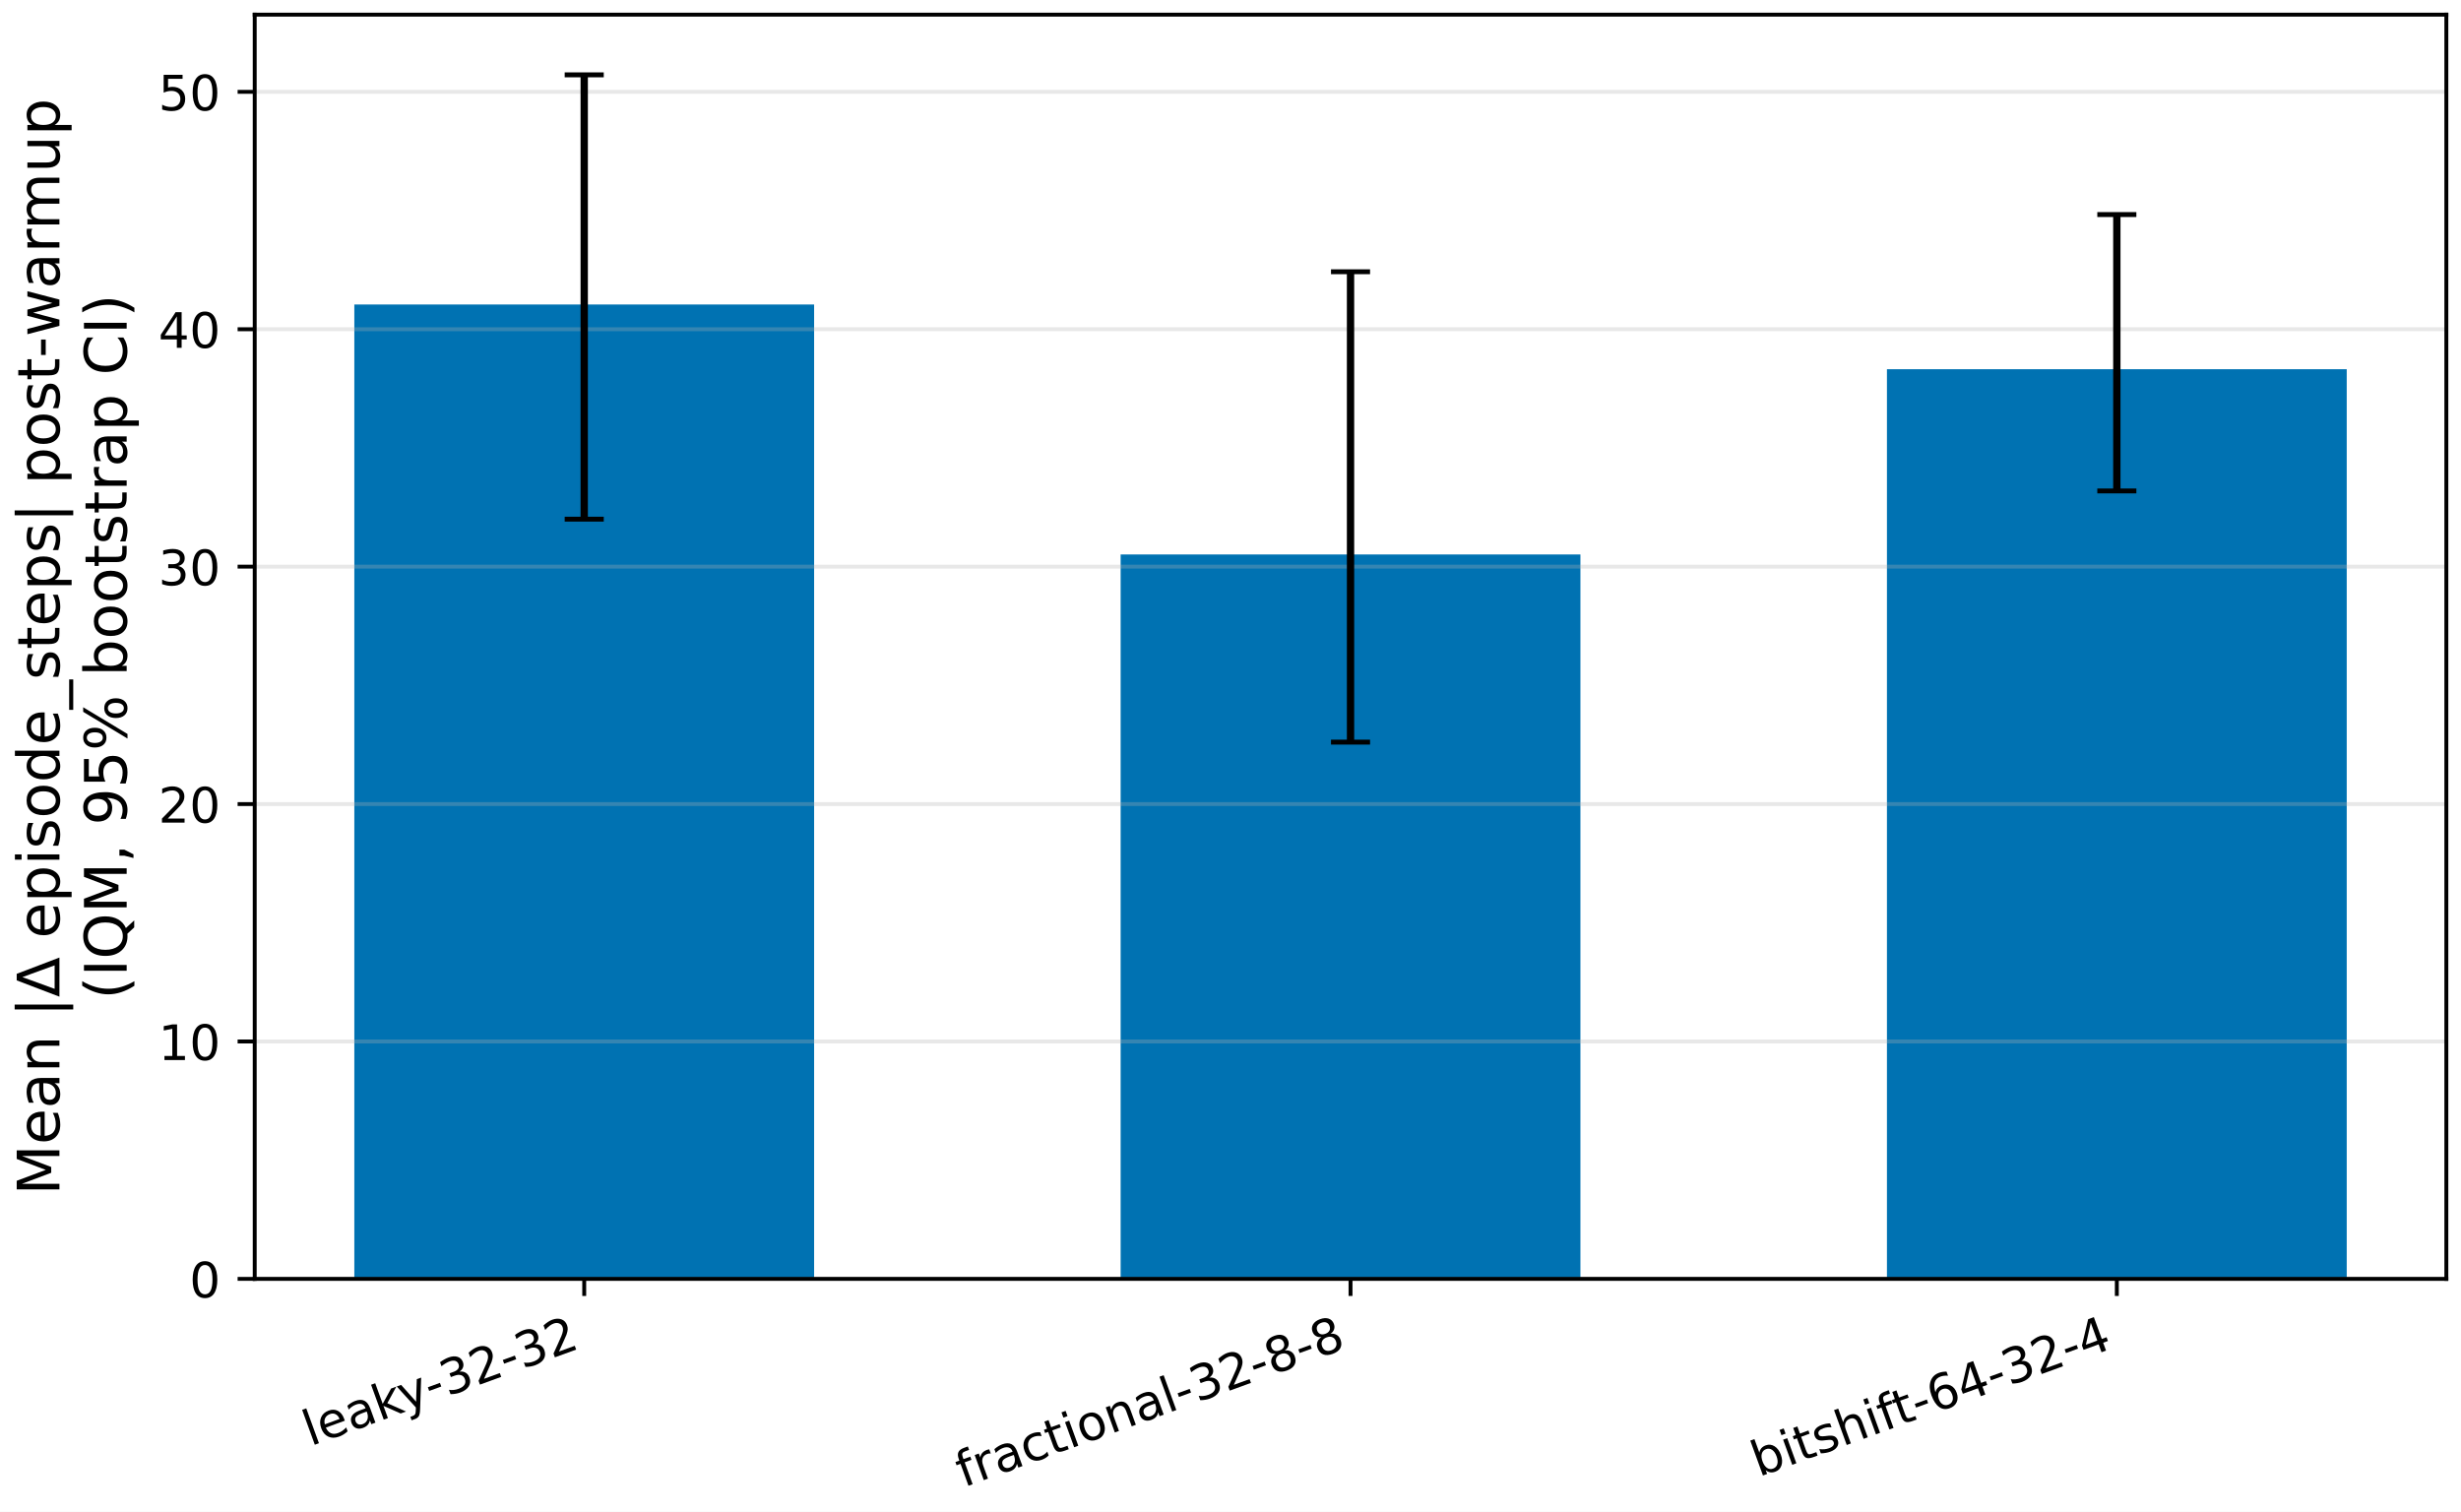
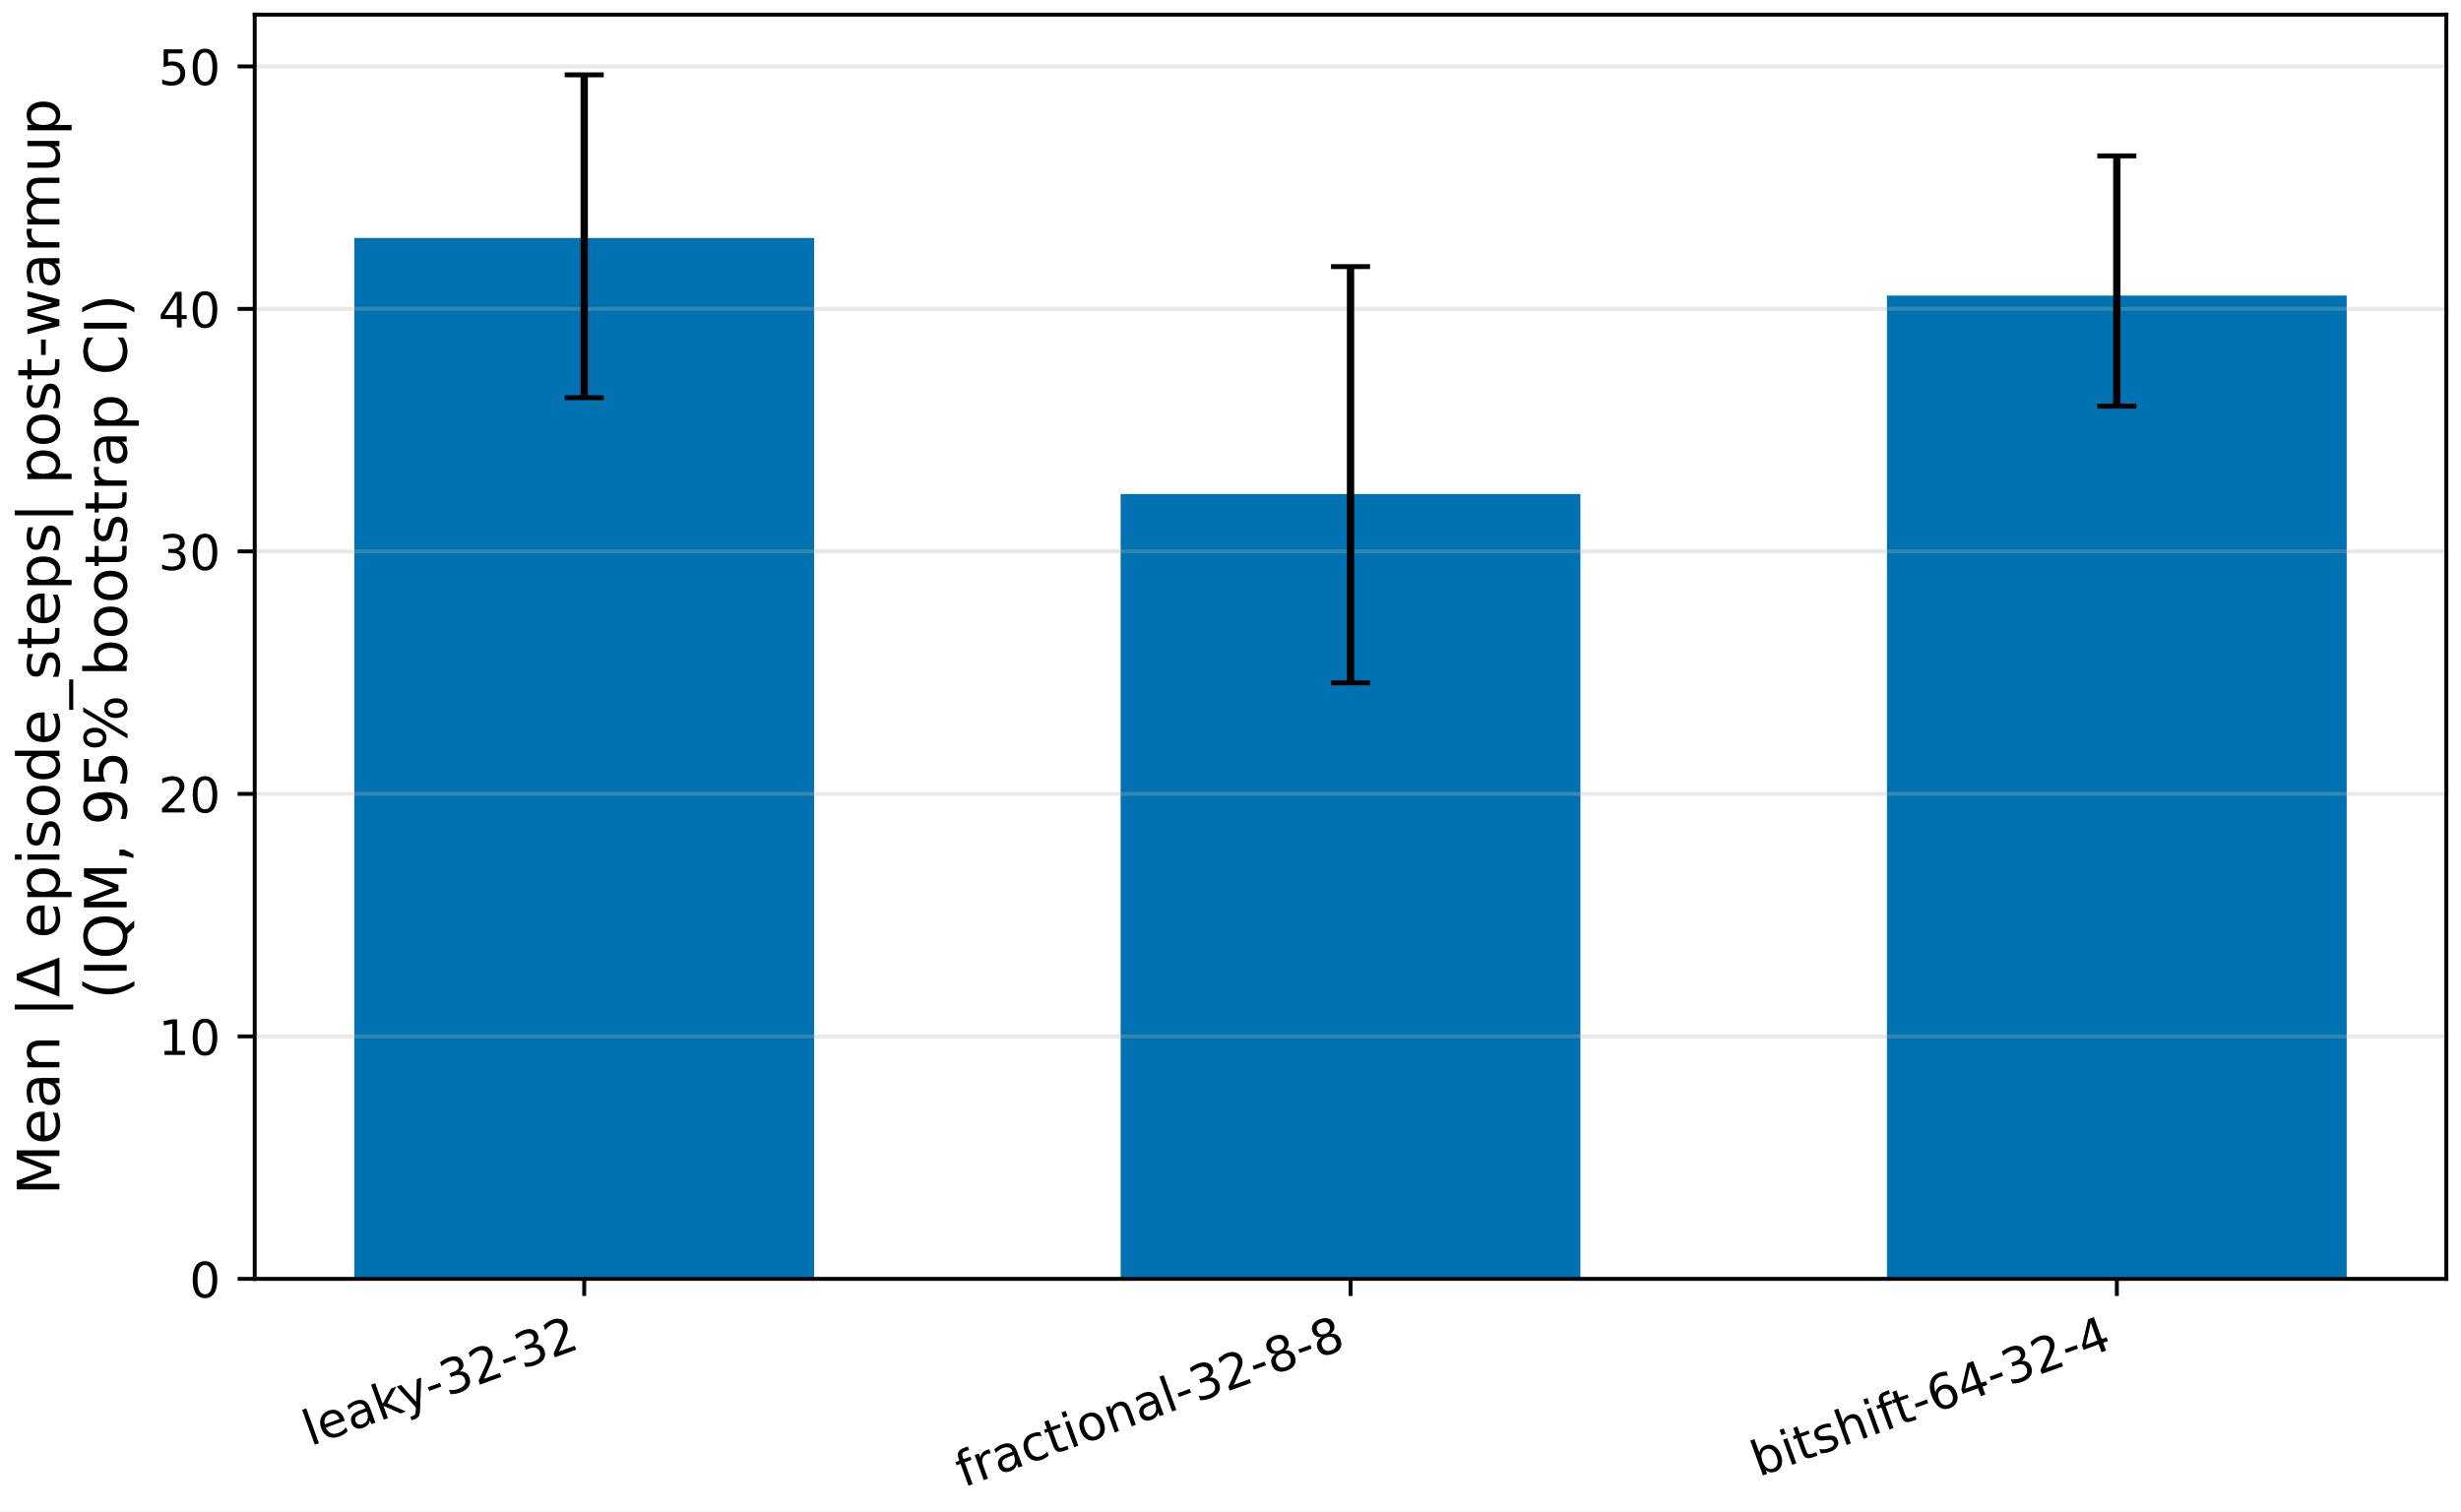
<svg xmlns="http://www.w3.org/2000/svg" xmlns:xlink="http://www.w3.org/1999/xlink" width="504pt" height="309.6pt" viewBox="0 0 504 309.6" version="1.1">
  <defs>
    <style type="text/css">*{stroke-linejoin: round; stroke-linecap: butt}</style>
  </defs>
  <g id="figure_1">
    <g id="patch_1">
      <path d="M 0 309.6  L 504 309.6  L 504 0  L 0 0  z " style="fill: #ffffff" />
    </g>
    <g id="axes_1">
      <g id="patch_2">
        <path d="M 52.163 261.915  L 501 261.915  L 501 3  L 52.163 3  z " style="fill: #ffffff" />
      </g>
      <g id="patch_3">
-         <path d="M 72.564 261.915  L 166.726 261.915  L 166.726 62.366  L 72.564 62.366  z " clip-path="url(#p746ea77192)" style="fill: #0072b2" />
+         <path d="M 72.564 261.915  L 166.726 261.915  L 166.726 48.728  L 72.564 48.728  z " clip-path="url(#pb36c3efe00)" style="fill: #0072b2" />
      </g>
      <g id="patch_4">
-         <path d="M 229.5 261.915  L 323.662 261.915  L 323.662 113.556  L 229.5 113.556  z " clip-path="url(#p746ea77192)" style="fill: #0072b2" />
+         <path d="M 229.5 261.915  L 323.662 261.915  L 323.662 101.172  L 229.5 101.172  z " clip-path="url(#pb36c3efe00)" style="fill: #0072b2" />
      </g>
      <g id="patch_5">
-         <path d="M 386.436 261.915  L 480.598 261.915  L 480.598 75.611  L 386.436 75.611  z " clip-path="url(#p746ea77192)" style="fill: #0072b2" />
+         <path d="M 386.436 261.915  L 480.598 261.915  L 480.598 60.529  L 386.436 60.529  z " clip-path="url(#pb36c3efe00)" style="fill: #0072b2" />
      </g>
      <g id="matplotlib.axis_1">
        <g id="xtick_1">
          <g id="line2d_1">
            <defs>
-               <path id="m7f7efe350d" d="M 0 0  L 0 3.5  " style="stroke: #000000; stroke-width: 0.8" />
+               <path id="m6c8a0f9226" d="M 0 0  L 0 3.5  " style="stroke: #000000; stroke-width: 0.8" />
            </defs>
            <g>
-               <use xlink:href="#m7f7efe350d" x="119.645" y="261.915" style="stroke: #000000; stroke-width: 0.8" />
+               <use xlink:href="#m6c8a0f9226" x="119.645" y="261.915" style="stroke: #000000; stroke-width: 0.8" />
            </g>
          </g>
          <g id="text_1">
            <g transform="translate(63.58887 296.1992) rotate(-20) scale(0.1 -0.1)">
              <defs>
                <path id="DejaVuSans-6c" d="M 603 4863  L 1178 4863  L 1178 0  L 603 0  L 603 4863  z " transform="scale(0.015625)" />
                <path id="DejaVuSans-65" d="M 3597 1894  L 3597 1613  L 953 1613  Q 991 1019 1311 708  Q 1631 397 2203 397  Q 2534 397 2845 478  Q 3156 559 3463 722  L 3463 178  Q 3153 47 2828 -22  Q 2503 -91 2169 -91  Q 1331 -91 842 396  Q 353 884 353 1716  Q 353 2575 817 3079  Q 1281 3584 2069 3584  Q 2775 3584 3186 3129  Q 3597 2675 3597 1894  z M 3022 2063  Q 3016 2534 2758 2815  Q 2500 3097 2075 3097  Q 1594 3097 1305 2825  Q 1016 2553 972 2059  L 3022 2063  z " transform="scale(0.015625)" />
                <path id="DejaVuSans-61" d="M 2194 1759  Q 1497 1759 1228 1600  Q 959 1441 959 1056  Q 959 750 1161 570  Q 1363 391 1709 391  Q 2188 391 2477 730  Q 2766 1069 2766 1631  L 2766 1759  L 2194 1759  z M 3341 1997  L 3341 0  L 2766 0  L 2766 531  Q 2569 213 2275 61  Q 1981 -91 1556 -91  Q 1019 -91 701 211  Q 384 513 384 1019  Q 384 1609 779 1909  Q 1175 2209 1959 2209  L 2766 2209  L 2766 2266  Q 2766 2663 2505 2880  Q 2244 3097 1772 3097  Q 1472 3097 1187 3025  Q 903 2953 641 2809  L 641 3341  Q 956 3463 1253 3523  Q 1550 3584 1831 3584  Q 2591 3584 2966 3190  Q 3341 2797 3341 1997  z " transform="scale(0.015625)" />
                <path id="DejaVuSans-6b" d="M 581 4863  L 1159 4863  L 1159 1991  L 2875 3500  L 3609 3500  L 1753 1863  L 3688 0  L 2938 0  L 1159 1709  L 1159 0  L 581 0  L 581 4863  z " transform="scale(0.015625)" />
                <path id="DejaVuSans-79" d="M 2059 -325  Q 1816 -950 1584 -1140  Q 1353 -1331 966 -1331  L 506 -1331  L 506 -850  L 844 -850  Q 1081 -850 1212 -737  Q 1344 -625 1503 -206  L 1606 56  L 191 3500  L 800 3500  L 1894 763  L 2988 3500  L 3597 3500  L 2059 -325  z " transform="scale(0.015625)" />
                <path id="DejaVuSans-2d" d="M 313 2009  L 1997 2009  L 1997 1497  L 313 1497  L 313 2009  z " transform="scale(0.015625)" />
                <path id="DejaVuSans-33" d="M 2597 2516  Q 3050 2419 3304 2112  Q 3559 1806 3559 1356  Q 3559 666 3084 287  Q 2609 -91 1734 -91  Q 1441 -91 1130 -33  Q 819 25 488 141  L 488 750  Q 750 597 1062 519  Q 1375 441 1716 441  Q 2309 441 2620 675  Q 2931 909 2931 1356  Q 2931 1769 2642 2001  Q 2353 2234 1838 2234  L 1294 2234  L 1294 2753  L 1863 2753  Q 2328 2753 2575 2939  Q 2822 3125 2822 3475  Q 2822 3834 2567 4026  Q 2313 4219 1838 4219  Q 1578 4219 1281 4162  Q 984 4106 628 3988  L 628 4550  Q 988 4650 1302 4700  Q 1616 4750 1894 4750  Q 2613 4750 3031 4423  Q 3450 4097 3450 3541  Q 3450 3153 3228 2886  Q 3006 2619 2597 2516  z " transform="scale(0.015625)" />
                <path id="DejaVuSans-32" d="M 1228 531  L 3431 531  L 3431 0  L 469 0  L 469 531  Q 828 903 1448 1529  Q 2069 2156 2228 2338  Q 2531 2678 2651 2914  Q 2772 3150 2772 3378  Q 2772 3750 2511 3984  Q 2250 4219 1831 4219  Q 1534 4219 1204 4116  Q 875 4013 500 3803  L 500 4441  Q 881 4594 1212 4672  Q 1544 4750 1819 4750  Q 2544 4750 2975 4387  Q 3406 4025 3406 3419  Q 3406 3131 3298 2873  Q 3191 2616 2906 2266  Q 2828 2175 2409 1742  Q 1991 1309 1228 531  z " transform="scale(0.015625)" />
              </defs>
              <use xlink:href="#DejaVuSans-6c" />
              <use xlink:href="#DejaVuSans-65" transform="translate(27.7832 0)" />
              <use xlink:href="#DejaVuSans-61" transform="translate(89.30664 0)" />
              <use xlink:href="#DejaVuSans-6b" transform="translate(150.5859 0)" />
              <use xlink:href="#DejaVuSans-79" transform="translate(204.8711 0)" />
              <use xlink:href="#DejaVuSans-2d" transform="translate(262.3008 0)" />
              <use xlink:href="#DejaVuSans-33" transform="translate(298.3848 0)" />
              <use xlink:href="#DejaVuSans-32" transform="translate(362.0078 0)" />
              <use xlink:href="#DejaVuSans-2d" transform="translate(425.6309 0)" />
              <use xlink:href="#DejaVuSans-33" transform="translate(461.7148 0)" />
              <use xlink:href="#DejaVuSans-32" transform="translate(525.3379 0)" />
            </g>
          </g>
        </g>
        <g id="xtick_2">
          <g id="line2d_2">
            <g>
-               <use xlink:href="#m7f7efe350d" x="276.581" y="261.915" style="stroke: #000000; stroke-width: 0.8" />
+               <use xlink:href="#m6c8a0f9226" x="276.581" y="261.915" style="stroke: #000000; stroke-width: 0.8" />
            </g>
          </g>
          <g id="text_2">
            <g transform="translate(197.3189 304.6455) rotate(-20) scale(0.1 -0.1)">
              <defs>
                <path id="DejaVuSans-66" d="M 2375 4863  L 2375 4384  L 1825 4384  Q 1516 4384 1395 4259  Q 1275 4134 1275 3809  L 1275 3500  L 2222 3500  L 2222 3053  L 1275 3053  L 1275 0  L 697 0  L 697 3053  L 147 3053  L 147 3500  L 697 3500  L 697 3744  Q 697 4328 969 4595  Q 1241 4863 1831 4863  L 2375 4863  z " transform="scale(0.015625)" />
                <path id="DejaVuSans-72" d="M 2631 2963  Q 2534 3019 2420 3045  Q 2306 3072 2169 3072  Q 1681 3072 1420 2755  Q 1159 2438 1159 1844  L 1159 0  L 581 0  L 581 3500  L 1159 3500  L 1159 2956  Q 1341 3275 1631 3429  Q 1922 3584 2338 3584  Q 2397 3584 2469 3576  Q 2541 3569 2628 3553  L 2631 2963  z " transform="scale(0.015625)" />
                <path id="DejaVuSans-63" d="M 3122 3366  L 3122 2828  Q 2878 2963 2633 3030  Q 2388 3097 2138 3097  Q 1578 3097 1268 2742  Q 959 2388 959 1747  Q 959 1106 1268 751  Q 1578 397 2138 397  Q 2388 397 2633 464  Q 2878 531 3122 666  L 3122 134  Q 2881 22 2623 -34  Q 2366 -91 2075 -91  Q 1284 -91 818 406  Q 353 903 353 1747  Q 353 2603 823 3093  Q 1294 3584 2113 3584  Q 2378 3584 2631 3529  Q 2884 3475 3122 3366  z " transform="scale(0.015625)" />
                <path id="DejaVuSans-74" d="M 1172 4494  L 1172 3500  L 2356 3500  L 2356 3053  L 1172 3053  L 1172 1153  Q 1172 725 1289 603  Q 1406 481 1766 481  L 2356 481  L 2356 0  L 1766 0  Q 1100 0 847 248  Q 594 497 594 1153  L 594 3053  L 172 3053  L 172 3500  L 594 3500  L 594 4494  L 1172 4494  z " transform="scale(0.015625)" />
                <path id="DejaVuSans-69" d="M 603 3500  L 1178 3500  L 1178 0  L 603 0  L 603 3500  z M 603 4863  L 1178 4863  L 1178 4134  L 603 4134  L 603 4863  z " transform="scale(0.015625)" />
                <path id="DejaVuSans-6f" d="M 1959 3097  Q 1497 3097 1228 2736  Q 959 2375 959 1747  Q 959 1119 1226 758  Q 1494 397 1959 397  Q 2419 397 2687 759  Q 2956 1122 2956 1747  Q 2956 2369 2687 2733  Q 2419 3097 1959 3097  z M 1959 3584  Q 2709 3584 3137 3096  Q 3566 2609 3566 1747  Q 3566 888 3137 398  Q 2709 -91 1959 -91  Q 1206 -91 779 398  Q 353 888 353 1747  Q 353 2609 779 3096  Q 1206 3584 1959 3584  z " transform="scale(0.015625)" />
                <path id="DejaVuSans-6e" d="M 3513 2113  L 3513 0  L 2938 0  L 2938 2094  Q 2938 2591 2744 2837  Q 2550 3084 2163 3084  Q 1697 3084 1428 2787  Q 1159 2491 1159 1978  L 1159 0  L 581 0  L 581 3500  L 1159 3500  L 1159 2956  Q 1366 3272 1645 3428  Q 1925 3584 2291 3584  Q 2894 3584 3203 3211  Q 3513 2838 3513 2113  z " transform="scale(0.015625)" />
                <path id="DejaVuSans-38" d="M 2034 2216  Q 1584 2216 1326 1975  Q 1069 1734 1069 1313  Q 1069 891 1326 650  Q 1584 409 2034 409  Q 2484 409 2743 651  Q 3003 894 3003 1313  Q 3003 1734 2745 1975  Q 2488 2216 2034 2216  z M 1403 2484  Q 997 2584 770 2862  Q 544 3141 544 3541  Q 544 4100 942 4425  Q 1341 4750 2034 4750  Q 2731 4750 3128 4425  Q 3525 4100 3525 3541  Q 3525 3141 3298 2862  Q 3072 2584 2669 2484  Q 3125 2378 3379 2068  Q 3634 1759 3634 1313  Q 3634 634 3220 271  Q 2806 -91 2034 -91  Q 1263 -91 848 271  Q 434 634 434 1313  Q 434 1759 690 2068  Q 947 2378 1403 2484  z M 1172 3481  Q 1172 3119 1398 2916  Q 1625 2713 2034 2713  Q 2441 2713 2670 2916  Q 2900 3119 2900 3481  Q 2900 3844 2670 4047  Q 2441 4250 2034 4250  Q 1625 4250 1398 4047  Q 1172 3844 1172 3481  z " transform="scale(0.015625)" />
              </defs>
              <use xlink:href="#DejaVuSans-66" />
              <use xlink:href="#DejaVuSans-72" transform="translate(35.20508 0)" />
              <use xlink:href="#DejaVuSans-61" transform="translate(76.31836 0)" />
              <use xlink:href="#DejaVuSans-63" transform="translate(137.5977 0)" />
              <use xlink:href="#DejaVuSans-74" transform="translate(192.5781 0)" />
              <use xlink:href="#DejaVuSans-69" transform="translate(231.7871 0)" />
              <use xlink:href="#DejaVuSans-6f" transform="translate(259.5703 0)" />
              <use xlink:href="#DejaVuSans-6e" transform="translate(320.752 0)" />
              <use xlink:href="#DejaVuSans-61" transform="translate(384.1309 0)" />
              <use xlink:href="#DejaVuSans-6c" transform="translate(445.4102 0)" />
              <use xlink:href="#DejaVuSans-2d" transform="translate(473.1934 0)" />
              <use xlink:href="#DejaVuSans-33" transform="translate(509.2773 0)" />
              <use xlink:href="#DejaVuSans-32" transform="translate(572.9004 0)" />
              <use xlink:href="#DejaVuSans-2d" transform="translate(636.5234 0)" />
              <use xlink:href="#DejaVuSans-38" transform="translate(672.6074 0)" />
              <use xlink:href="#DejaVuSans-2d" transform="translate(736.2305 0)" />
              <use xlink:href="#DejaVuSans-38" transform="translate(772.3145 0)" />
            </g>
          </g>
        </g>
        <g id="xtick_3">
          <g id="line2d_3">
            <g>
-               <use xlink:href="#m7f7efe350d" x="433.517" y="261.915" style="stroke: #000000; stroke-width: 0.8" />
+               <use xlink:href="#m6c8a0f9226" x="433.517" y="261.915" style="stroke: #000000; stroke-width: 0.8" />
            </g>
          </g>
          <g id="text_3">
            <g transform="translate(360.1927 302.4844) rotate(-20) scale(0.1 -0.1)">
              <defs>
                <path id="DejaVuSans-62" d="M 3116 1747  Q 3116 2381 2855 2742  Q 2594 3103 2138 3103  Q 1681 3103 1420 2742  Q 1159 2381 1159 1747  Q 1159 1113 1420 752  Q 1681 391 2138 391  Q 2594 391 2855 752  Q 3116 1113 3116 1747  z M 1159 2969  Q 1341 3281 1617 3432  Q 1894 3584 2278 3584  Q 2916 3584 3314 3078  Q 3713 2572 3713 1747  Q 3713 922 3314 415  Q 2916 -91 2278 -91  Q 1894 -91 1617 61  Q 1341 213 1159 525  L 1159 0  L 581 0  L 581 4863  L 1159 4863  L 1159 2969  z " transform="scale(0.015625)" />
                <path id="DejaVuSans-73" d="M 2834 3397  L 2834 2853  Q 2591 2978 2328 3040  Q 2066 3103 1784 3103  Q 1356 3103 1142 2972  Q 928 2841 928 2578  Q 928 2378 1081 2264  Q 1234 2150 1697 2047  L 1894 2003  Q 2506 1872 2764 1633  Q 3022 1394 3022 966  Q 3022 478 2636 193  Q 2250 -91 1575 -91  Q 1294 -91 989 -36  Q 684 19 347 128  L 347 722  Q 666 556 975 473  Q 1284 391 1588 391  Q 1994 391 2212 530  Q 2431 669 2431 922  Q 2431 1156 2273 1281  Q 2116 1406 1581 1522  L 1381 1569  Q 847 1681 609 1914  Q 372 2147 372 2553  Q 372 3047 722 3315  Q 1072 3584 1716 3584  Q 2034 3584 2315 3537  Q 2597 3491 2834 3397  z " transform="scale(0.015625)" />
                <path id="DejaVuSans-68" d="M 3513 2113  L 3513 0  L 2938 0  L 2938 2094  Q 2938 2591 2744 2837  Q 2550 3084 2163 3084  Q 1697 3084 1428 2787  Q 1159 2491 1159 1978  L 1159 0  L 581 0  L 581 4863  L 1159 4863  L 1159 2956  Q 1366 3272 1645 3428  Q 1925 3584 2291 3584  Q 2894 3584 3203 3211  Q 3513 2838 3513 2113  z " transform="scale(0.015625)" />
                <path id="DejaVuSans-36" d="M 2113 2584  Q 1688 2584 1439 2293  Q 1191 2003 1191 1497  Q 1191 994 1439 701  Q 1688 409 2113 409  Q 2538 409 2786 701  Q 3034 994 3034 1497  Q 3034 2003 2786 2293  Q 2538 2584 2113 2584  z M 3366 4563  L 3366 3988  Q 3128 4100 2886 4159  Q 2644 4219 2406 4219  Q 1781 4219 1451 3797  Q 1122 3375 1075 2522  Q 1259 2794 1537 2939  Q 1816 3084 2150 3084  Q 2853 3084 3261 2657  Q 3669 2231 3669 1497  Q 3669 778 3244 343  Q 2819 -91 2113 -91  Q 1303 -91 875 529  Q 447 1150 447 2328  Q 447 3434 972 4092  Q 1497 4750 2381 4750  Q 2619 4750 2861 4703  Q 3103 4656 3366 4563  z " transform="scale(0.015625)" />
                <path id="DejaVuSans-34" d="M 2419 4116  L 825 1625  L 2419 1625  L 2419 4116  z M 2253 4666  L 3047 4666  L 3047 1625  L 3713 1625  L 3713 1100  L 3047 1100  L 3047 0  L 2419 0  L 2419 1100  L 313 1100  L 313 1709  L 2253 4666  z " transform="scale(0.015625)" />
              </defs>
              <use xlink:href="#DejaVuSans-62" />
              <use xlink:href="#DejaVuSans-69" transform="translate(63.47656 0)" />
              <use xlink:href="#DejaVuSans-74" transform="translate(91.25977 0)" />
              <use xlink:href="#DejaVuSans-73" transform="translate(130.4688 0)" />
              <use xlink:href="#DejaVuSans-68" transform="translate(182.5684 0)" />
              <use xlink:href="#DejaVuSans-69" transform="translate(245.9473 0)" />
              <use xlink:href="#DejaVuSans-66" transform="translate(273.7305 0)" />
              <use xlink:href="#DejaVuSans-74" transform="translate(307.1855 0)" />
              <use xlink:href="#DejaVuSans-2d" transform="translate(346.3945 0)" />
              <use xlink:href="#DejaVuSans-36" transform="translate(382.4785 0)" />
              <use xlink:href="#DejaVuSans-34" transform="translate(446.1016 0)" />
              <use xlink:href="#DejaVuSans-2d" transform="translate(509.7246 0)" />
              <use xlink:href="#DejaVuSans-33" transform="translate(545.8086 0)" />
              <use xlink:href="#DejaVuSans-32" transform="translate(609.4316 0)" />
              <use xlink:href="#DejaVuSans-2d" transform="translate(673.0547 0)" />
              <use xlink:href="#DejaVuSans-34" transform="translate(709.1387 0)" />
            </g>
          </g>
        </g>
      </g>
      <g id="matplotlib.axis_2">
        <g id="ytick_1">
          <g id="line2d_4">
-             <path d="M 52.163 261.915  L 501 261.915  " clip-path="url(#p746ea77192)" style="fill: none; stroke: #b0b0b0; stroke-opacity: 0.3; stroke-width: 0.8; stroke-linecap: square" />
+             <path d="M 52.163 261.915  L 501 261.915  " clip-path="url(#pb36c3efe00)" style="fill: none; stroke: #b0b0b0; stroke-opacity: 0.3; stroke-width: 0.8; stroke-linecap: square" />
          </g>
          <g id="line2d_5">
            <defs>
-               <path id="m4ebf96a43a" d="M 0 0  L -3.5 0  " style="stroke: #000000; stroke-width: 0.8" />
+               <path id="m2aaeb71529" d="M 0 0  L -3.5 0  " style="stroke: #000000; stroke-width: 0.8" />
            </defs>
            <g>
-               <use xlink:href="#m4ebf96a43a" x="52.163" y="261.915" style="stroke: #000000; stroke-width: 0.8" />
+               <use xlink:href="#m2aaeb71529" x="52.163" y="261.915" style="stroke: #000000; stroke-width: 0.8" />
            </g>
          </g>
          <g id="text_4">
            <g transform="translate(38.80011 265.7143) scale(0.1 -0.1)">
              <defs>
                <path id="DejaVuSans-30" d="M 2034 4250  Q 1547 4250 1301 3770  Q 1056 3291 1056 2328  Q 1056 1369 1301 889  Q 1547 409 2034 409  Q 2525 409 2770 889  Q 3016 1369 3016 2328  Q 3016 3291 2770 3770  Q 2525 4250 2034 4250  z M 2034 4750  Q 2819 4750 3233 4129  Q 3647 3509 3647 2328  Q 3647 1150 3233 529  Q 2819 -91 2034 -91  Q 1250 -91 836 529  Q 422 1150 422 2328  Q 422 3509 836 4129  Q 1250 4750 2034 4750  z " transform="scale(0.015625)" />
              </defs>
              <use xlink:href="#DejaVuSans-30" />
            </g>
          </g>
        </g>
        <g id="ytick_2">
          <g id="line2d_6">
-             <path d="M 52.163 213.293  L 501 213.293  " clip-path="url(#p746ea77192)" style="fill: none; stroke: #b0b0b0; stroke-opacity: 0.3; stroke-width: 0.8; stroke-linecap: square" />
+             <path d="M 52.163 212.252  L 501 212.252  " clip-path="url(#pb36c3efe00)" style="fill: none; stroke: #b0b0b0; stroke-opacity: 0.3; stroke-width: 0.8; stroke-linecap: square" />
          </g>
          <g id="line2d_7">
            <g>
-               <use xlink:href="#m4ebf96a43a" x="52.163" y="213.293" style="stroke: #000000; stroke-width: 0.8" />
+               <use xlink:href="#m2aaeb71529" x="52.163" y="212.252" style="stroke: #000000; stroke-width: 0.8" />
            </g>
          </g>
          <g id="text_5">
-             <g transform="translate(32.43762 217.0926) scale(0.1 -0.1)">
+             <g transform="translate(32.43762 216.0511) scale(0.1 -0.1)">
              <defs>
                <path id="DejaVuSans-31" d="M 794 531  L 1825 531  L 1825 4091  L 703 3866  L 703 4441  L 1819 4666  L 2450 4666  L 2450 531  L 3481 531  L 3481 0  L 794 0  L 794 531  z " transform="scale(0.015625)" />
              </defs>
              <use xlink:href="#DejaVuSans-31" />
              <use xlink:href="#DejaVuSans-30" transform="translate(63.62305 0)" />
            </g>
          </g>
        </g>
        <g id="ytick_3">
          <g id="line2d_8">
-             <path d="M 52.163 164.672  L 501 164.672  " clip-path="url(#p746ea77192)" style="fill: none; stroke: #b0b0b0; stroke-opacity: 0.3; stroke-width: 0.8; stroke-linecap: square" />
+             <path d="M 52.163 162.589  L 501 162.589  " clip-path="url(#pb36c3efe00)" style="fill: none; stroke: #b0b0b0; stroke-opacity: 0.3; stroke-width: 0.8; stroke-linecap: square" />
          </g>
          <g id="line2d_9">
            <g>
-               <use xlink:href="#m4ebf96a43a" x="52.163" y="164.672" style="stroke: #000000; stroke-width: 0.8" />
+               <use xlink:href="#m2aaeb71529" x="52.163" y="162.589" style="stroke: #000000; stroke-width: 0.8" />
            </g>
          </g>
          <g id="text_6">
-             <g transform="translate(32.43762 168.471) scale(0.1 -0.1)">
+             <g transform="translate(32.43762 166.3878) scale(0.1 -0.1)">
              <use xlink:href="#DejaVuSans-32" />
              <use xlink:href="#DejaVuSans-30" transform="translate(63.62305 0)" />
            </g>
          </g>
        </g>
        <g id="ytick_4">
          <g id="line2d_10">
-             <path d="M 52.163 116.05  L 501 116.05  " clip-path="url(#p746ea77192)" style="fill: none; stroke: #b0b0b0; stroke-opacity: 0.3; stroke-width: 0.8; stroke-linecap: square" />
+             <path d="M 52.163 112.925  L 501 112.925  " clip-path="url(#pb36c3efe00)" style="fill: none; stroke: #b0b0b0; stroke-opacity: 0.3; stroke-width: 0.8; stroke-linecap: square" />
          </g>
          <g id="line2d_11">
            <g>
-               <use xlink:href="#m4ebf96a43a" x="52.163" y="116.05" style="stroke: #000000; stroke-width: 0.8" />
+               <use xlink:href="#m2aaeb71529" x="52.163" y="112.925" style="stroke: #000000; stroke-width: 0.8" />
            </g>
          </g>
          <g id="text_7">
-             <g transform="translate(32.43762 119.8493) scale(0.1 -0.1)">
+             <g transform="translate(32.43762 116.7246) scale(0.1 -0.1)">
              <use xlink:href="#DejaVuSans-33" />
              <use xlink:href="#DejaVuSans-30" transform="translate(63.62305 0)" />
            </g>
          </g>
        </g>
        <g id="ytick_5">
          <g id="line2d_12">
-             <path d="M 52.163 67.428  L 501 67.428  " clip-path="url(#p746ea77192)" style="fill: none; stroke: #b0b0b0; stroke-opacity: 0.3; stroke-width: 0.8; stroke-linecap: square" />
+             <path d="M 52.163 63.262  L 501 63.262  " clip-path="url(#pb36c3efe00)" style="fill: none; stroke: #b0b0b0; stroke-opacity: 0.3; stroke-width: 0.8; stroke-linecap: square" />
          </g>
          <g id="line2d_13">
            <g>
-               <use xlink:href="#m4ebf96a43a" x="52.163" y="67.428" style="stroke: #000000; stroke-width: 0.8" />
+               <use xlink:href="#m2aaeb71529" x="52.163" y="63.262" style="stroke: #000000; stroke-width: 0.8" />
            </g>
          </g>
          <g id="text_8">
-             <g transform="translate(32.43762 71.22761) scale(0.1 -0.1)">
+             <g transform="translate(32.43762 67.06139) scale(0.1 -0.1)">
              <use xlink:href="#DejaVuSans-34" />
              <use xlink:href="#DejaVuSans-30" transform="translate(63.62305 0)" />
            </g>
          </g>
        </g>
        <g id="ytick_6">
          <g id="line2d_14">
-             <path d="M 52.163 18.807  L 501 18.807  " clip-path="url(#p746ea77192)" style="fill: none; stroke: #b0b0b0; stroke-opacity: 0.3; stroke-width: 0.8; stroke-linecap: square" />
+             <path d="M 52.163 13.599  L 501 13.599  " clip-path="url(#pb36c3efe00)" style="fill: none; stroke: #b0b0b0; stroke-opacity: 0.3; stroke-width: 0.8; stroke-linecap: square" />
          </g>
          <g id="line2d_15">
            <g>
-               <use xlink:href="#m4ebf96a43a" x="52.163" y="18.807" style="stroke: #000000; stroke-width: 0.8" />
+               <use xlink:href="#m2aaeb71529" x="52.163" y="13.599" style="stroke: #000000; stroke-width: 0.8" />
            </g>
          </g>
          <g id="text_9">
-             <g transform="translate(32.43762 22.60593) scale(0.1 -0.1)">
+             <g transform="translate(32.43762 17.39816) scale(0.1 -0.1)">
              <defs>
                <path id="DejaVuSans-35" d="M 691 4666  L 3169 4666  L 3169 4134  L 1269 4134  L 1269 2991  Q 1406 3038 1543 3061  Q 1681 3084 1819 3084  Q 2600 3084 3056 2656  Q 3513 2228 3513 1497  Q 3513 744 3044 326  Q 2575 -91 1722 -91  Q 1428 -91 1123 -41  Q 819 9 494 109  L 494 744  Q 775 591 1075 516  Q 1375 441 1709 441  Q 2250 441 2565 725  Q 2881 1009 2881 1497  Q 2881 1984 2565 2268  Q 2250 2553 1709 2553  Q 1456 2553 1204 2497  Q 953 2441 691 2322  L 691 4666  z " transform="scale(0.015625)" />
              </defs>
              <use xlink:href="#DejaVuSans-35" />
              <use xlink:href="#DejaVuSans-30" transform="translate(63.62305 0)" />
            </g>
          </g>
        </g>
        <g id="text_10">
          <g transform="translate(12.17086 244.7673) rotate(-90) scale(0.12 -0.12)">
            <defs>
              <path id="DejaVuSans-4d" d="M 628 4666  L 1569 4666  L 2759 1491  L 3956 4666  L 4897 4666  L 4897 0  L 4281 0  L 4281 4097  L 3078 897  L 2444 897  L 1241 4097  L 1241 0  L 628 0  L 628 4666  z " transform="scale(0.015625)" />
              <path id="DejaVuSans-20" transform="scale(0.015625)" />
              <path id="DejaVuSans-7c" d="M 1344 4891  L 1344 -1509  L 813 -1509  L 813 4891  L 1344 4891  z " transform="scale(0.015625)" />
              <path id="DejaVuSans-394" d="M 2188 4044  L 906 525  L 3472 525  L 2188 4044  z M 50 0  L 1831 4666  L 2547 4666  L 4325 0  L 50 0  z " transform="scale(0.015625)" />
              <path id="DejaVuSans-70" d="M 1159 525  L 1159 -1331  L 581 -1331  L 581 3500  L 1159 3500  L 1159 2969  Q 1341 3281 1617 3432  Q 1894 3584 2278 3584  Q 2916 3584 3314 3078  Q 3713 2572 3713 1747  Q 3713 922 3314 415  Q 2916 -91 2278 -91  Q 1894 -91 1617 61  Q 1341 213 1159 525  z M 3116 1747  Q 3116 2381 2855 2742  Q 2594 3103 2138 3103  Q 1681 3103 1420 2742  Q 1159 2381 1159 1747  Q 1159 1113 1420 752  Q 1681 391 2138 391  Q 2594 391 2855 752  Q 3116 1113 3116 1747  z " transform="scale(0.015625)" />
              <path id="DejaVuSans-64" d="M 2906 2969  L 2906 4863  L 3481 4863  L 3481 0  L 2906 0  L 2906 525  Q 2725 213 2448 61  Q 2172 -91 1784 -91  Q 1150 -91 751 415  Q 353 922 353 1747  Q 353 2572 751 3078  Q 1150 3584 1784 3584  Q 2172 3584 2448 3432  Q 2725 3281 2906 2969  z M 947 1747  Q 947 1113 1208 752  Q 1469 391 1925 391  Q 2381 391 2643 752  Q 2906 1113 2906 1747  Q 2906 2381 2643 2742  Q 2381 3103 1925 3103  Q 1469 3103 1208 2742  Q 947 2381 947 1747  z " transform="scale(0.015625)" />
              <path id="DejaVuSans-5f" d="M 3263 -1063  L 3263 -1509  L -63 -1509  L -63 -1063  L 3263 -1063  z " transform="scale(0.015625)" />
              <path id="DejaVuSans-77" d="M 269 3500  L 844 3500  L 1563 769  L 2278 3500  L 2956 3500  L 3675 769  L 4391 3500  L 4966 3500  L 4050 0  L 3372 0  L 2619 2869  L 1863 0  L 1184 0  L 269 3500  z " transform="scale(0.015625)" />
              <path id="DejaVuSans-6d" d="M 3328 2828  Q 3544 3216 3844 3400  Q 4144 3584 4550 3584  Q 5097 3584 5394 3201  Q 5691 2819 5691 2113  L 5691 0  L 5113 0  L 5113 2094  Q 5113 2597 4934 2840  Q 4756 3084 4391 3084  Q 3944 3084 3684 2787  Q 3425 2491 3425 1978  L 3425 0  L 2847 0  L 2847 2094  Q 2847 2600 2669 2842  Q 2491 3084 2119 3084  Q 1678 3084 1418 2786  Q 1159 2488 1159 1978  L 1159 0  L 581 0  L 581 3500  L 1159 3500  L 1159 2956  Q 1356 3278 1631 3431  Q 1906 3584 2284 3584  Q 2666 3584 2933 3390  Q 3200 3197 3328 2828  z " transform="scale(0.015625)" />
              <path id="DejaVuSans-75" d="M 544 1381  L 544 3500  L 1119 3500  L 1119 1403  Q 1119 906 1312 657  Q 1506 409 1894 409  Q 2359 409 2629 706  Q 2900 1003 2900 1516  L 2900 3500  L 3475 3500  L 3475 0  L 2900 0  L 2900 538  Q 2691 219 2414 64  Q 2138 -91 1772 -91  Q 1169 -91 856 284  Q 544 659 544 1381  z M 1991 3584  L 1991 3584  z " transform="scale(0.015625)" />
            </defs>
            <use xlink:href="#DejaVuSans-4d" />
            <use xlink:href="#DejaVuSans-65" transform="translate(86.2793 0)" />
            <use xlink:href="#DejaVuSans-61" transform="translate(147.8027 0)" />
            <use xlink:href="#DejaVuSans-6e" transform="translate(209.082 0)" />
            <use xlink:href="#DejaVuSans-20" transform="translate(272.4609 0)" />
            <use xlink:href="#DejaVuSans-7c" transform="translate(304.248 0)" />
            <use xlink:href="#DejaVuSans-394" transform="translate(337.9395 0)" />
            <use xlink:href="#DejaVuSans-20" transform="translate(406.3477 0)" />
            <use xlink:href="#DejaVuSans-65" transform="translate(438.1348 0)" />
            <use xlink:href="#DejaVuSans-70" transform="translate(499.6582 0)" />
            <use xlink:href="#DejaVuSans-69" transform="translate(563.1348 0)" />
            <use xlink:href="#DejaVuSans-73" transform="translate(590.918 0)" />
            <use xlink:href="#DejaVuSans-6f" transform="translate(643.0176 0)" />
            <use xlink:href="#DejaVuSans-64" transform="translate(704.1992 0)" />
            <use xlink:href="#DejaVuSans-65" transform="translate(767.6758 0)" />
            <use xlink:href="#DejaVuSans-5f" transform="translate(829.1992 0)" />
            <use xlink:href="#DejaVuSans-73" transform="translate(879.1992 0)" />
            <use xlink:href="#DejaVuSans-74" transform="translate(931.2988 0)" />
            <use xlink:href="#DejaVuSans-65" transform="translate(970.5078 0)" />
            <use xlink:href="#DejaVuSans-70" transform="translate(1032.031 0)" />
            <use xlink:href="#DejaVuSans-73" transform="translate(1095.508 0)" />
            <use xlink:href="#DejaVuSans-7c" transform="translate(1147.607 0)" />
            <use xlink:href="#DejaVuSans-20" transform="translate(1181.299 0)" />
            <use xlink:href="#DejaVuSans-70" transform="translate(1213.086 0)" />
            <use xlink:href="#DejaVuSans-6f" transform="translate(1276.562 0)" />
            <use xlink:href="#DejaVuSans-73" transform="translate(1337.744 0)" />
            <use xlink:href="#DejaVuSans-74" transform="translate(1389.844 0)" />
            <use xlink:href="#DejaVuSans-2d" transform="translate(1429.053 0)" />
            <use xlink:href="#DejaVuSans-77" transform="translate(1465.137 0)" />
            <use xlink:href="#DejaVuSans-61" transform="translate(1546.924 0)" />
            <use xlink:href="#DejaVuSans-72" transform="translate(1608.203 0)" />
            <use xlink:href="#DejaVuSans-6d" transform="translate(1647.566 0)" />
            <use xlink:href="#DejaVuSans-75" transform="translate(1744.979 0)" />
            <use xlink:href="#DejaVuSans-70" transform="translate(1808.357 0)" />
          </g>
          <g transform="translate(25.94199 204.6667) rotate(-90) scale(0.12 -0.12)">
            <defs>
              <path id="DejaVuSans-28" d="M 1984 4856  Q 1566 4138 1362 3434  Q 1159 2731 1159 2009  Q 1159 1288 1364 580  Q 1569 -128 1984 -844  L 1484 -844  Q 1016 -109 783 600  Q 550 1309 550 2009  Q 550 2706 781 3412  Q 1013 4119 1484 4856  L 1984 4856  z " transform="scale(0.015625)" />
              <path id="DejaVuSans-49" d="M 628 4666  L 1259 4666  L 1259 0  L 628 0  L 628 4666  z " transform="scale(0.015625)" />
              <path id="DejaVuSans-51" d="M 2522 4238  Q 1834 4238 1429 3725  Q 1025 3213 1025 2328  Q 1025 1447 1429 934  Q 1834 422 2522 422  Q 3209 422 3611 934  Q 4013 1447 4013 2328  Q 4013 3213 3611 3725  Q 3209 4238 2522 4238  z M 3406 84  L 4238 -825  L 3475 -825  L 2784 -78  Q 2681 -84 2626 -87  Q 2572 -91 2522 -91  Q 1538 -91 948 567  Q 359 1225 359 2328  Q 359 3434 948 4092  Q 1538 4750 2522 4750  Q 3503 4750 4090 4092  Q 4678 3434 4678 2328  Q 4678 1516 4351 937  Q 4025 359 3406 84  z " transform="scale(0.015625)" />
              <path id="DejaVuSans-2c" d="M 750 794  L 1409 794  L 1409 256  L 897 -744  L 494 -744  L 750 256  L 750 794  z " transform="scale(0.015625)" />
              <path id="DejaVuSans-39" d="M 703 97  L 703 672  Q 941 559 1184 500  Q 1428 441 1663 441  Q 2288 441 2617 861  Q 2947 1281 2994 2138  Q 2813 1869 2534 1725  Q 2256 1581 1919 1581  Q 1219 1581 811 2004  Q 403 2428 403 3163  Q 403 3881 828 4315  Q 1253 4750 1959 4750  Q 2769 4750 3195 4129  Q 3622 3509 3622 2328  Q 3622 1225 3098 567  Q 2575 -91 1691 -91  Q 1453 -91 1209 -44  Q 966 3 703 97  z M 1959 2075  Q 2384 2075 2632 2365  Q 2881 2656 2881 3163  Q 2881 3666 2632 3958  Q 2384 4250 1959 4250  Q 1534 4250 1286 3958  Q 1038 3666 1038 3163  Q 1038 2656 1286 2365  Q 1534 2075 1959 2075  z " transform="scale(0.015625)" />
              <path id="DejaVuSans-25" d="M 4653 2053  Q 4381 2053 4226 1822  Q 4072 1591 4072 1178  Q 4072 772 4226 539  Q 4381 306 4653 306  Q 4919 306 5073 539  Q 5228 772 5228 1178  Q 5228 1588 5073 1820  Q 4919 2053 4653 2053  z M 4653 2450  Q 5147 2450 5437 2106  Q 5728 1763 5728 1178  Q 5728 594 5436 251  Q 5144 -91 4653 -91  Q 4153 -91 3862 251  Q 3572 594 3572 1178  Q 3572 1766 3864 2108  Q 4156 2450 4653 2450  z M 1428 4353  Q 1159 4353 1004 4120  Q 850 3888 850 3481  Q 850 3069 1003 2837  Q 1156 2606 1428 2606  Q 1700 2606 1854 2837  Q 2009 3069 2009 3481  Q 2009 3884 1853 4118  Q 1697 4353 1428 4353  z M 4250 4750  L 4750 4750  L 1831 -91  L 1331 -91  L 4250 4750  z M 1428 4750  Q 1922 4750 2215 4408  Q 2509 4066 2509 3481  Q 2509 2891 2217 2550  Q 1925 2209 1428 2209  Q 931 2209 642 2551  Q 353 2894 353 3481  Q 353 4063 643 4406  Q 934 4750 1428 4750  z " transform="scale(0.015625)" />
              <path id="DejaVuSans-43" d="M 4122 4306  L 4122 3641  Q 3803 3938 3442 4084  Q 3081 4231 2675 4231  Q 1875 4231 1450 3742  Q 1025 3253 1025 2328  Q 1025 1406 1450 917  Q 1875 428 2675 428  Q 3081 428 3442 575  Q 3803 722 4122 1019  L 4122 359  Q 3791 134 3420 21  Q 3050 -91 2638 -91  Q 1578 -91 968 557  Q 359 1206 359 2328  Q 359 3453 968 4101  Q 1578 4750 2638 4750  Q 3056 4750 3426 4639  Q 3797 4528 4122 4306  z " transform="scale(0.015625)" />
              <path id="DejaVuSans-29" d="M 513 4856  L 1013 4856  Q 1481 4119 1714 3412  Q 1947 2706 1947 2009  Q 1947 1309 1714 600  Q 1481 -109 1013 -844  L 513 -844  Q 928 -128 1133 580  Q 1338 1288 1338 2009  Q 1338 2731 1133 3434  Q 928 4138 513 4856  z " transform="scale(0.015625)" />
            </defs>
            <use xlink:href="#DejaVuSans-28" />
            <use xlink:href="#DejaVuSans-49" transform="translate(39.01367 0)" />
            <use xlink:href="#DejaVuSans-51" transform="translate(68.50586 0)" />
            <use xlink:href="#DejaVuSans-4d" transform="translate(147.2168 0)" />
            <use xlink:href="#DejaVuSans-2c" transform="translate(233.4961 0)" />
            <use xlink:href="#DejaVuSans-20" transform="translate(265.2832 0)" />
            <use xlink:href="#DejaVuSans-39" transform="translate(297.0703 0)" />
            <use xlink:href="#DejaVuSans-35" transform="translate(360.6934 0)" />
            <use xlink:href="#DejaVuSans-25" transform="translate(424.3164 0)" />
            <use xlink:href="#DejaVuSans-20" transform="translate(519.3359 0)" />
            <use xlink:href="#DejaVuSans-62" transform="translate(551.123 0)" />
            <use xlink:href="#DejaVuSans-6f" transform="translate(614.5996 0)" />
            <use xlink:href="#DejaVuSans-6f" transform="translate(675.7812 0)" />
            <use xlink:href="#DejaVuSans-74" transform="translate(736.9629 0)" />
            <use xlink:href="#DejaVuSans-73" transform="translate(776.1719 0)" />
            <use xlink:href="#DejaVuSans-74" transform="translate(828.2715 0)" />
            <use xlink:href="#DejaVuSans-72" transform="translate(867.4805 0)" />
            <use xlink:href="#DejaVuSans-61" transform="translate(908.5938 0)" />
            <use xlink:href="#DejaVuSans-70" transform="translate(969.873 0)" />
            <use xlink:href="#DejaVuSans-20" transform="translate(1033.35 0)" />
            <use xlink:href="#DejaVuSans-43" transform="translate(1065.137 0)" />
            <use xlink:href="#DejaVuSans-49" transform="translate(1134.961 0)" />
            <use xlink:href="#DejaVuSans-29" transform="translate(1164.453 0)" />
          </g>
        </g>
      </g>
      <g id="LineCollection_1">
-         <path d="M 119.645 106.321  L 119.645 15.33  " clip-path="url(#p746ea77192)" style="fill: none; stroke: #000000; stroke-width: 1.5" />
-         <path d="M 276.581 151.985  L 276.581 55.658  " clip-path="url(#p746ea77192)" style="fill: none; stroke: #000000; stroke-width: 1.5" />
-         <path d="M 433.517 100.542  L 433.517 43.94  " clip-path="url(#p746ea77192)" style="fill: none; stroke: #000000; stroke-width: 1.5" />
+         <path d="M 119.645 81.445  L 119.645 15.33  " clip-path="url(#pb36c3efe00)" style="fill: none; stroke: #000000; stroke-width: 1.5" />
+         <path d="M 276.581 139.848  L 276.581 54.6  " clip-path="url(#pb36c3efe00)" style="fill: none; stroke: #000000; stroke-width: 1.5" />
+         <path d="M 433.517 83.186  L 433.517 31.929  " clip-path="url(#pb36c3efe00)" style="fill: none; stroke: #000000; stroke-width: 1.5" />
      </g>
      <g id="line2d_16">
        <defs>
-           <path id="m85cabb5c88" d="M 4 0  L -4 -0  " style="stroke: #000000" />
+           <path id="m79fa725747" d="M 4 0  L -4 -0  " style="stroke: #000000" />
        </defs>
-         <g clip-path="url(#p746ea77192)">
-           <use xlink:href="#m85cabb5c88" x="119.645" y="106.321" style="fill: #1f77b4; stroke: #000000" />
-           <use xlink:href="#m85cabb5c88" x="276.581" y="151.985" style="fill: #1f77b4; stroke: #000000" />
-           <use xlink:href="#m85cabb5c88" x="433.517" y="100.542" style="fill: #1f77b4; stroke: #000000" />
+         <g clip-path="url(#pb36c3efe00)">
+           <use xlink:href="#m79fa725747" x="119.645" y="81.445" style="fill: #1f77b4; stroke: #000000" />
+           <use xlink:href="#m79fa725747" x="276.581" y="139.848" style="fill: #1f77b4; stroke: #000000" />
+           <use xlink:href="#m79fa725747" x="433.517" y="83.186" style="fill: #1f77b4; stroke: #000000" />
        </g>
      </g>
      <g id="line2d_17">
-         <g clip-path="url(#p746ea77192)">
-           <use xlink:href="#m85cabb5c88" x="119.645" y="15.33" style="fill: #1f77b4; stroke: #000000" />
-           <use xlink:href="#m85cabb5c88" x="276.581" y="55.658" style="fill: #1f77b4; stroke: #000000" />
-           <use xlink:href="#m85cabb5c88" x="433.517" y="43.94" style="fill: #1f77b4; stroke: #000000" />
+         <g clip-path="url(#pb36c3efe00)">
+           <use xlink:href="#m79fa725747" x="119.645" y="15.33" style="fill: #1f77b4; stroke: #000000" />
+           <use xlink:href="#m79fa725747" x="276.581" y="54.6" style="fill: #1f77b4; stroke: #000000" />
+           <use xlink:href="#m79fa725747" x="433.517" y="31.929" style="fill: #1f77b4; stroke: #000000" />
        </g>
      </g>
      <g id="patch_6">
        <path d="M 52.163 261.915  L 52.163 3  " style="fill: none; stroke: #000000; stroke-width: 0.8; stroke-linejoin: miter; stroke-linecap: square" />
      </g>
      <g id="patch_7">
        <path d="M 501 261.915  L 501 3  " style="fill: none; stroke: #000000; stroke-width: 0.8; stroke-linejoin: miter; stroke-linecap: square" />
      </g>
      <g id="patch_8">
        <path d="M 52.163 261.915  L 501 261.915  " style="fill: none; stroke: #000000; stroke-width: 0.8; stroke-linejoin: miter; stroke-linecap: square" />
      </g>
      <g id="patch_9">
        <path d="M 52.163 3  L 501 3  " style="fill: none; stroke: #000000; stroke-width: 0.8; stroke-linejoin: miter; stroke-linecap: square" />
      </g>
    </g>
  </g>
  <defs>
-     <clipPath id="p746ea77192">
+     <clipPath id="pb36c3efe00">
      <rect x="52.163" y="3" width="448.837" height="258.915" />
    </clipPath>
  </defs>
</svg>
